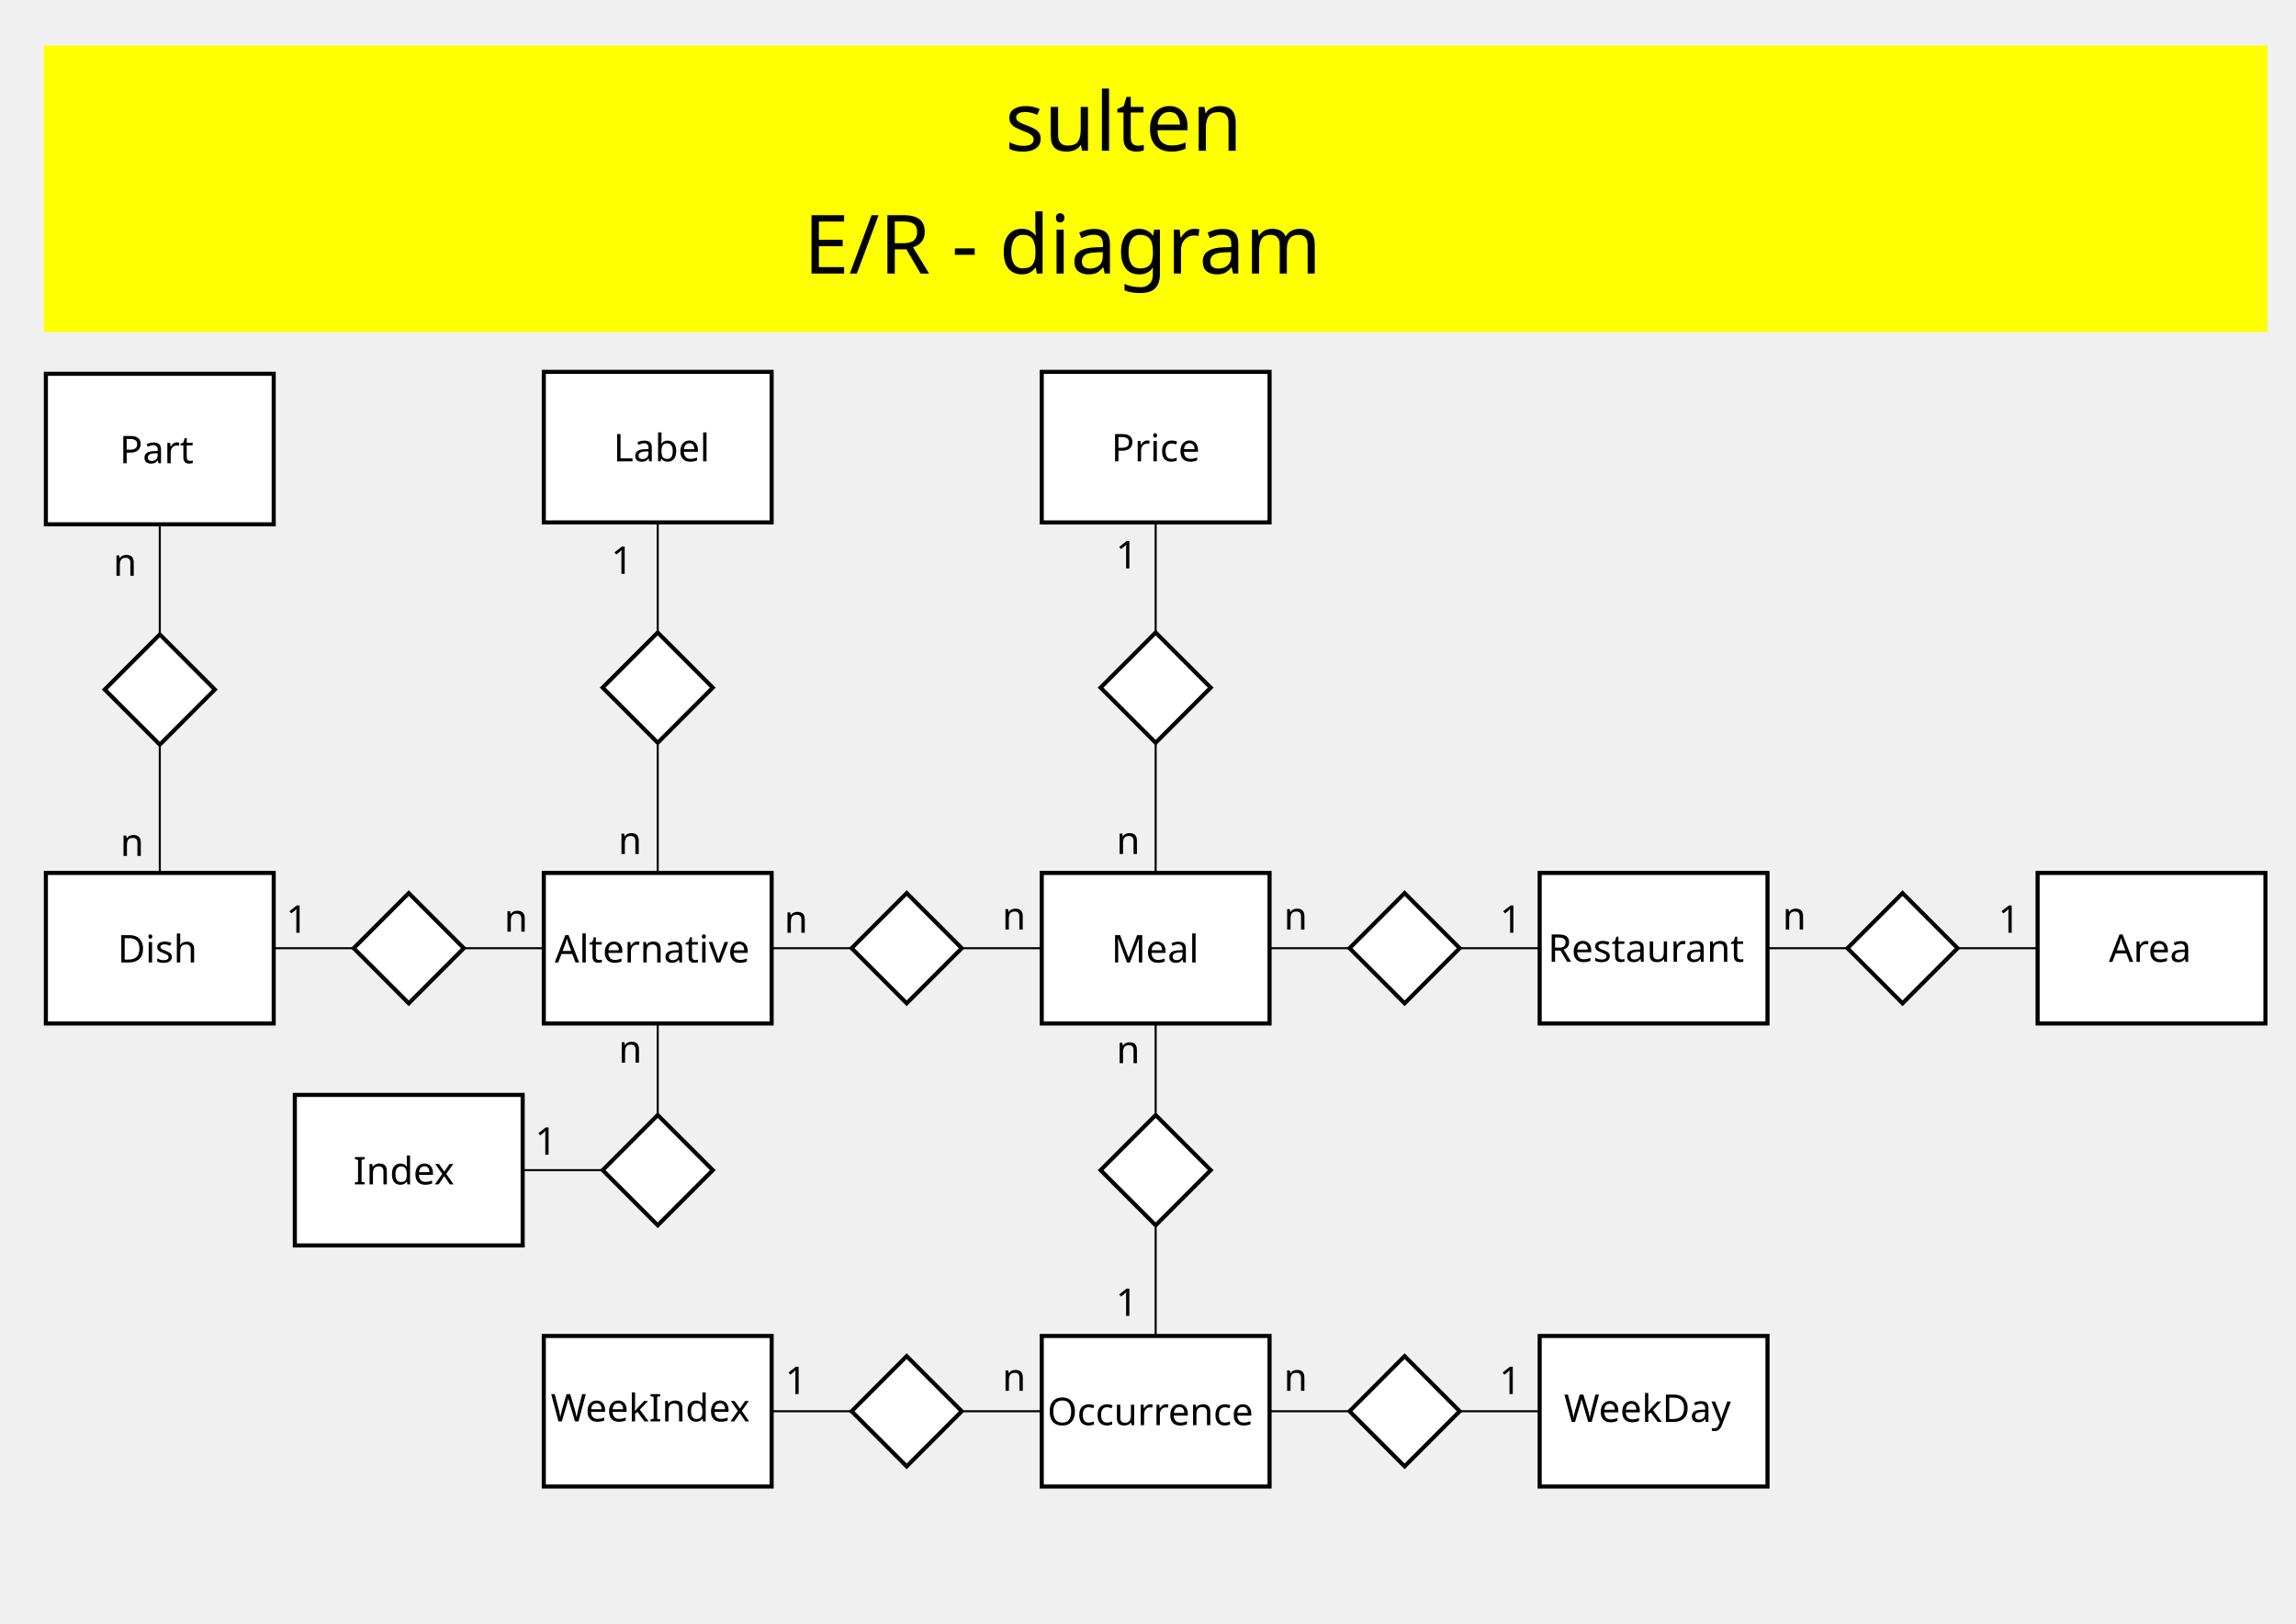
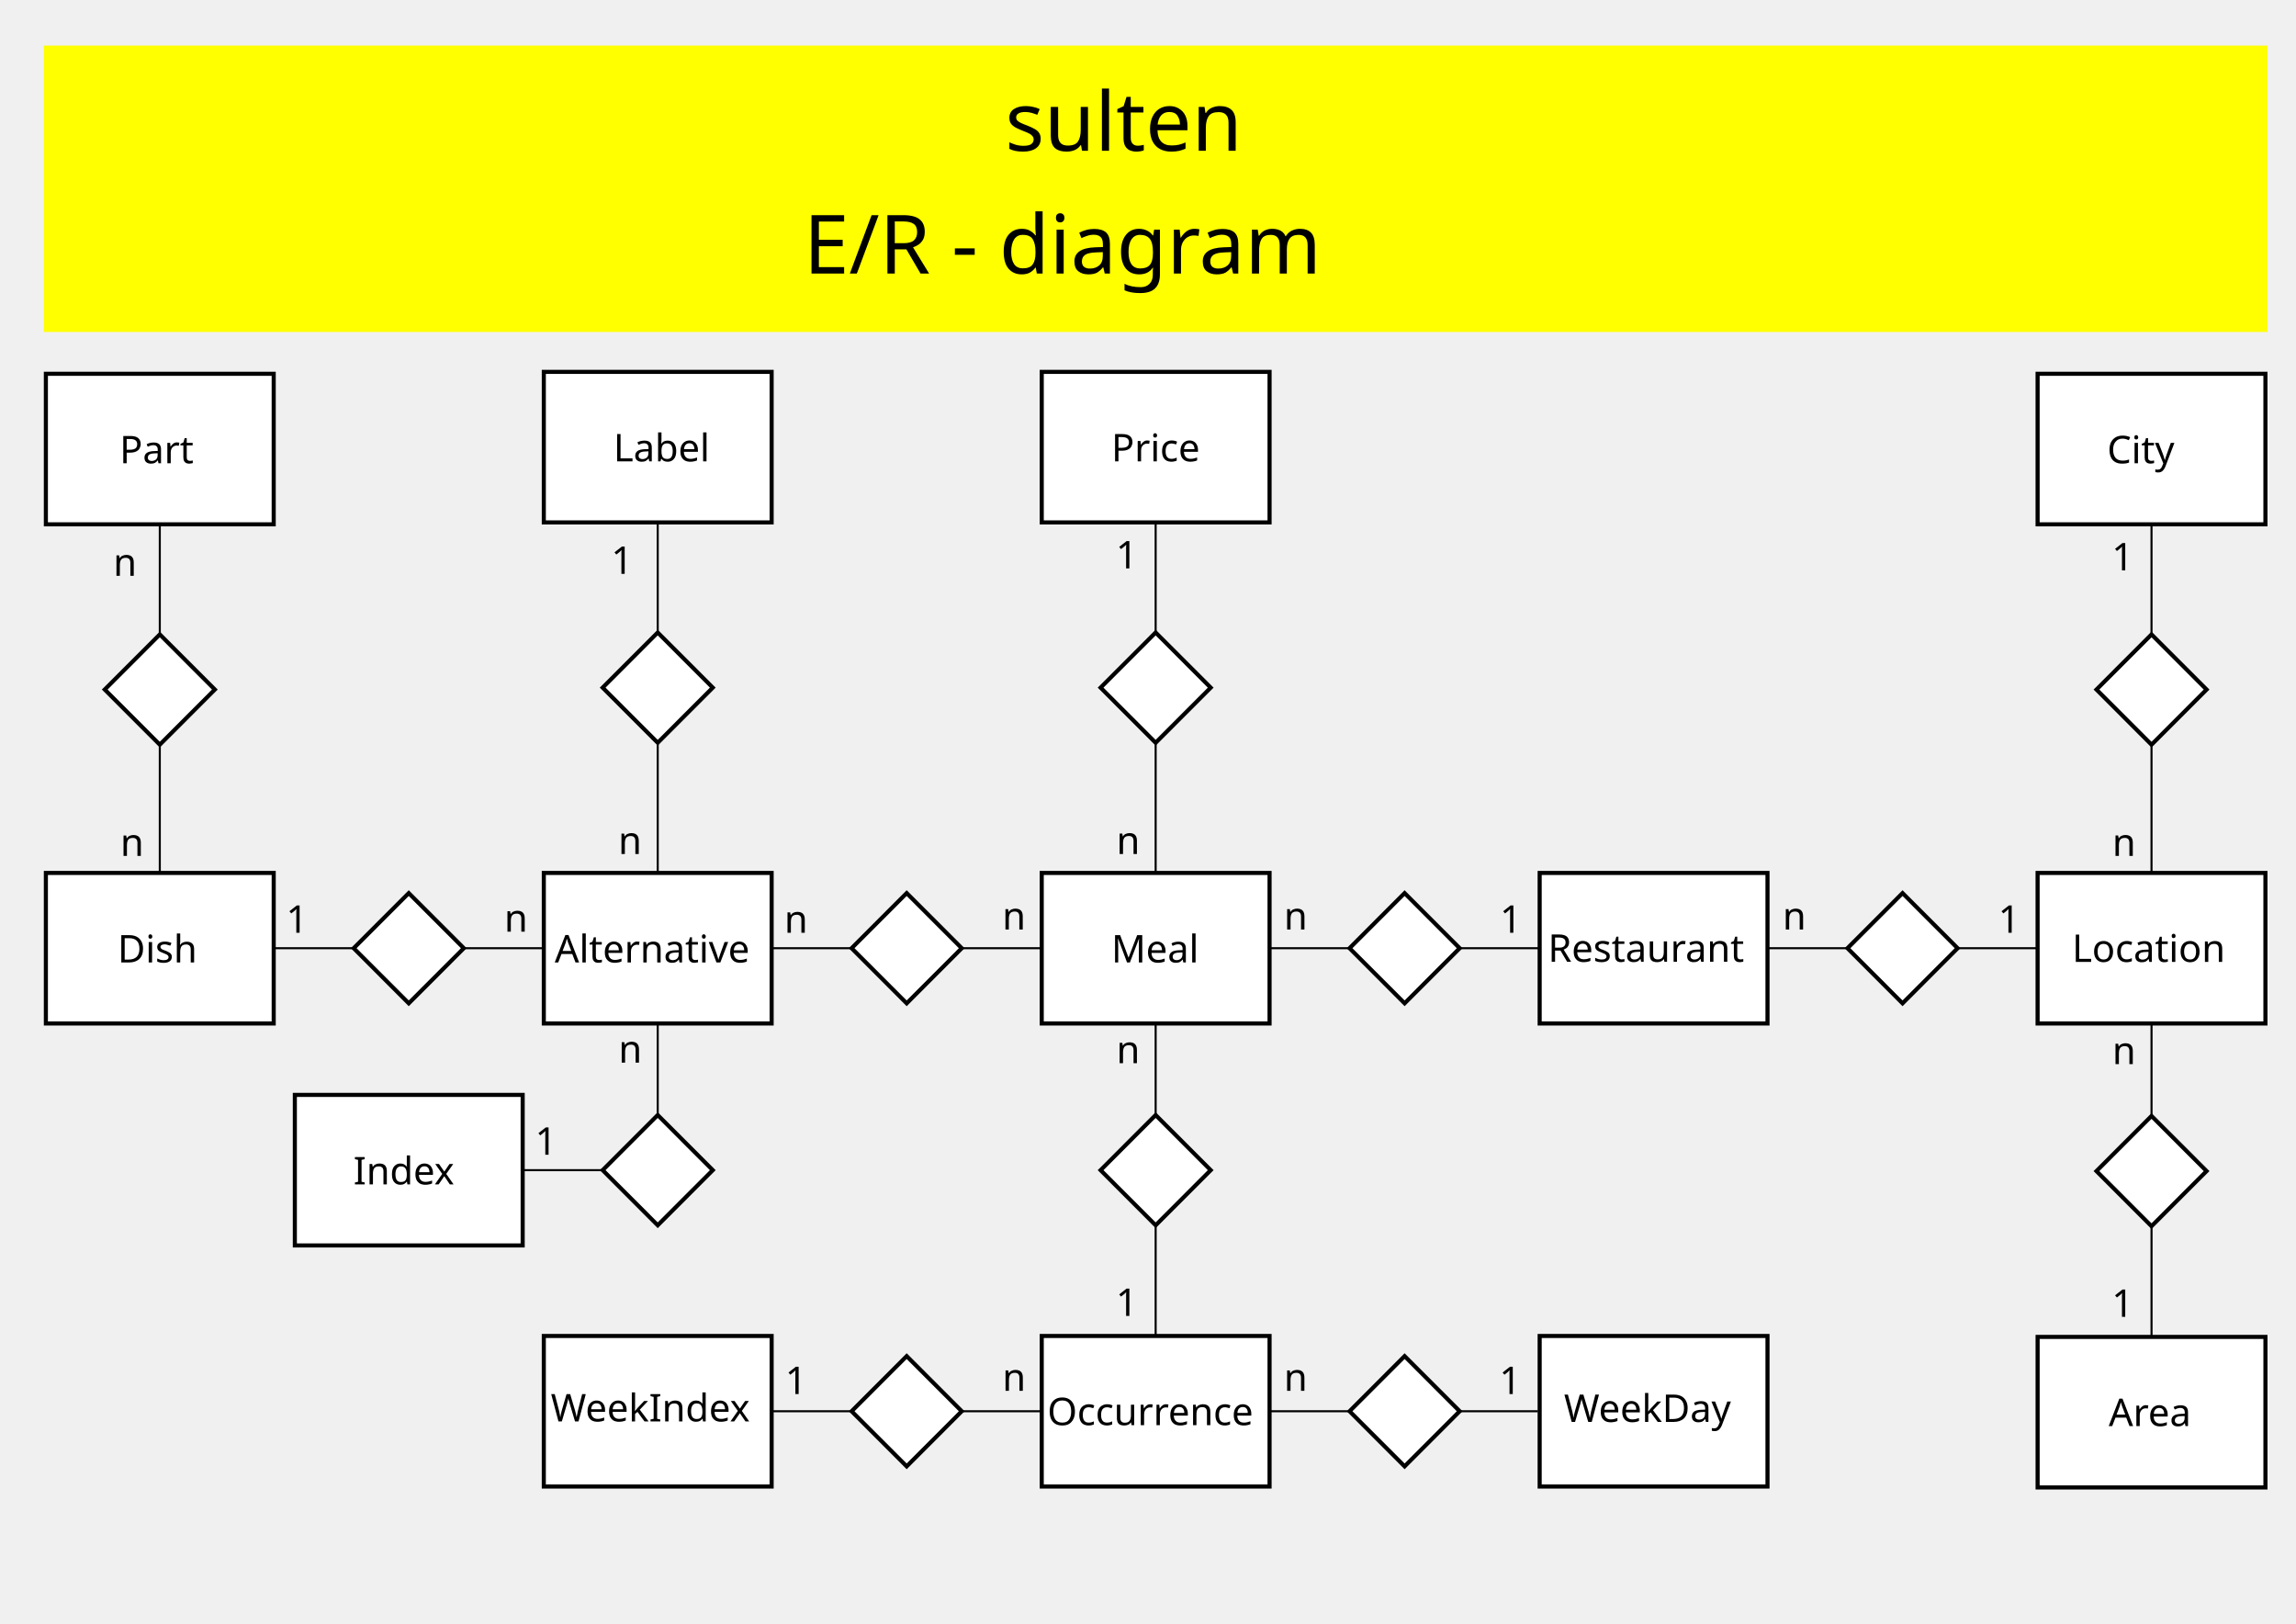
<svg xmlns="http://www.w3.org/2000/svg" xmlns:ns1="http://www.openswatchbook.org/uri/2009/osb" width="297mm" height="210mm" viewBox="0 0 297 210" version="1.1" id="svg8">
  <defs id="defs2">
    <linearGradient id="linearGradient829" ns1:paint="solid">
      <stop style="stop-color:#000000;stop-opacity:1;" offset="0" id="stop827" />
    </linearGradient>
  </defs>
  <g id="layer1" transform="translate(0,-87)">
    <rect style="fill:#ffff00;fill-rule:evenodd;stroke-width:0.265" id="rect815" width="287.64" height="37.042" x="5.67" y="92.893" />
    <text xml:space="preserve" style="font-style:normal;font-weight:normal;font-size:10.583px;line-height:1.25;font-family:sans-serif;letter-spacing:0px;word-spacing:0px;fill:#000000;fill-opacity:1;stroke:none;stroke-width:0.265" x="130.024" y="106.5" id="text819">
      <tspan id="tspan817" x="130.024" y="106.5" style="stroke-width:0.265">sulten</tspan>
    </text>
    <text xml:space="preserve" style="font-style:normal;font-weight:normal;font-size:10.583px;line-height:1.25;font-family:sans-serif;letter-spacing:0px;word-spacing:0px;fill:#000000;fill-opacity:1;stroke:none;stroke-width:0.265" x="103.943" y="122.375" id="text823">
      <tspan id="tspan821" x="103.943" y="122.375" style="stroke-width:0.265">E/R - diagram</tspan>
    </text>
    <rect style="fill:#ffffff;fill-rule:evenodd;stroke:#000000;stroke-width:0.529;stroke-miterlimit:4;stroke-dasharray:none;stroke-opacity:1" id="rect825-9" width="10.076" height="10.076" x="-70.254" y="226.105" transform="matrix(0.7068411,-0.7073723,0.7068411,0.7073723,0,0)" />
    <rect style="fill:#ffffff;fill-rule:evenodd;stroke:#000000;stroke-width:0.529;stroke-miterlimit:4;stroke-dasharray:none;stroke-opacity:1" id="rect825-9-4" width="10.076" height="10.076" x="-24.692" y="271.667" transform="matrix(0.7068411,-0.7073723,0.7068411,0.7073723,0,0)" />
    <rect style="fill:#ffffff;fill-rule:evenodd;stroke:#000000;stroke-width:0.529;stroke-miterlimit:4;stroke-dasharray:none;stroke-opacity:1" id="rect825-9-4-7" width="10.076" height="10.076" x="-67.763" y="269.177" transform="matrix(0.7068411,-0.7073723,0.7068411,0.7073723,0,0)" />
    <path style="fill:none;stroke:#000000;stroke-width:0.265px;stroke-linecap:butt;stroke-linejoin:miter;stroke-opacity:1" d="M 110.162,209.636 H 99.967" id="path947" />
    <path style="fill:none;stroke:#000000;stroke-width:0.265px;stroke-linecap:butt;stroke-linejoin:miter;stroke-opacity:1" d="M 124.407,209.636 H 134.629" id="path949" />
    <path style="fill:none;stroke:#000000;stroke-width:0.265px;stroke-linecap:butt;stroke-linejoin:miter;stroke-opacity:1" d="M 149.49,231.214 V 219.351" id="path953" />
    <path style="fill:none;stroke:#000000;stroke-width:0.265px;stroke-linecap:butt;stroke-linejoin:miter;stroke-opacity:1" d="m 149.49,245.47 v 14.221" id="path955" />
    <path style="fill:none;stroke:#000000;stroke-width:0.265px;stroke-linecap:butt;stroke-linejoin:miter;stroke-opacity:1" d="M 174.572,209.636 H 161.442" id="path959" />
    <path style="fill:none;stroke:#000000;stroke-width:0.265px;stroke-linecap:butt;stroke-linejoin:miter;stroke-opacity:1" d="m 188.817,209.636 h 10.337" id="path963" />
    <rect style="fill:#ffffff;fill-rule:evenodd;stroke:#000000;stroke-width:0.529;stroke-miterlimit:4;stroke-dasharray:none;stroke-opacity:1" id="rect825" width="29.471" height="19.471" x="70.344" y="199.9" />
    <text xml:space="preserve" style="font-style:normal;font-variant:normal;font-weight:normal;font-stretch:normal;font-size:4.939px;line-height:1.25;font-family:sans-serif;-inkscape-font-specification:'sans-serif, Normal';font-variant-ligatures:normal;font-variant-caps:normal;font-variant-numeric:normal;font-feature-settings:normal;text-align:start;letter-spacing:0px;word-spacing:0px;writing-mode:lr-tb;text-anchor:start;fill:#000000;fill-opacity:1;stroke:none;stroke-width:0.265" x="71.758" y="211.475" id="text975">
      <tspan id="tspan973" x="71.758" y="211.475" style="stroke-width:0.265">Alternative</tspan>
    </text>
    <g id="g923" transform="translate(14.69687,1.651562)">
      <rect y="198.249" x="120.057" height="19.471" width="29.471" id="rect825-8" style="fill:#ffffff;fill-rule:evenodd;stroke:#000000;stroke-width:0.529;stroke-miterlimit:4;stroke-dasharray:none;stroke-opacity:1" />
      <text id="text975-2" y="209.823" x="129.059" style="font-style:normal;font-variant:normal;font-weight:normal;font-stretch:normal;font-size:4.939px;line-height:1.25;font-family:sans-serif;-inkscape-font-specification:'sans-serif, Normal';font-variant-ligatures:normal;font-variant-caps:normal;font-variant-numeric:normal;font-feature-settings:normal;text-align:start;letter-spacing:0px;word-spacing:0px;writing-mode:lr-tb;text-anchor:start;fill:#000000;fill-opacity:1;stroke:none;stroke-width:0.265" xml:space="preserve">
        <tspan style="stroke-width:0.265" y="209.823" x="129.059" id="tspan973-3">Meal</tspan>
      </text>
    </g>
    <g id="g949" transform="translate(14.69687,-0.7483547)">
      <g id="g918">
        <rect style="fill:#ffffff;fill-rule:evenodd;stroke:#000000;stroke-width:0.529;stroke-miterlimit:4;stroke-dasharray:none;stroke-opacity:1" id="rect825-96" width="29.471" height="19.471" x="120.057" y="260.535" />
      </g>
      <text id="text975-1" y="272.065" x="120.788" style="font-style:normal;font-variant:normal;font-weight:normal;font-stretch:normal;font-size:4.939px;line-height:1.25;font-family:sans-serif;-inkscape-font-specification:'sans-serif, Normal';font-variant-ligatures:normal;font-variant-caps:normal;font-variant-numeric:normal;font-feature-settings:normal;text-align:start;letter-spacing:0px;word-spacing:0px;writing-mode:lr-tb;text-anchor:start;fill:#000000;fill-opacity:1;stroke:none;stroke-width:0.265" xml:space="preserve">
        <tspan style="stroke-width:0.265" y="272.065" x="120.788" id="tspan973-1">Occurrence</tspan>
      </text>
    </g>
    <g id="g933" transform="translate(8.993039,1.651562)">
      <rect y="198.249" x="190.171" height="19.471" width="29.471" id="rect825-0" style="fill:#ffffff;fill-rule:evenodd;stroke:#000000;stroke-width:0.529;stroke-miterlimit:4;stroke-dasharray:none;stroke-opacity:1" />
      <text id="text975-7" y="209.742" x="191.241" style="font-style:normal;font-variant:normal;font-weight:normal;font-stretch:normal;font-size:4.939px;line-height:1.25;font-family:sans-serif;-inkscape-font-specification:'sans-serif, Normal';font-variant-ligatures:normal;font-variant-caps:normal;font-variant-numeric:normal;font-feature-settings:normal;text-align:start;letter-spacing:0px;word-spacing:0px;writing-mode:lr-tb;text-anchor:start;fill:#000000;fill-opacity:1;stroke:none;stroke-width:0.265" xml:space="preserve">
        <tspan style="stroke-width:0.265" y="209.742" x="191.241" id="tspan973-0">Restaurant</tspan>
      </text>
    </g>
    <text xml:space="preserve" style="font-style:normal;font-variant:normal;font-weight:normal;font-stretch:normal;font-size:4.939px;line-height:1.25;font-family:sans-serif;-inkscape-font-specification:'sans-serif, Normal';font-variant-ligatures:normal;font-variant-caps:normal;font-variant-numeric:normal;font-feature-settings:normal;text-align:start;letter-spacing:0px;word-spacing:0px;writing-mode:lr-tb;text-anchor:start;fill:#000000;fill-opacity:1;stroke:none;stroke-width:0.265" x="144.34" y="257.19" id="text1013">
      <tspan id="tspan1011" x="144.34" y="257.19" style="stroke-width:0.265">1</tspan>
    </text>
    <text xml:space="preserve" style="font-style:normal;font-variant:normal;font-weight:normal;font-stretch:normal;font-size:4.939px;line-height:1.25;font-family:sans-serif;-inkscape-font-specification:'sans-serif, Normal';font-variant-ligatures:normal;font-variant-caps:normal;font-variant-numeric:normal;font-feature-settings:normal;text-align:start;letter-spacing:0px;word-spacing:0px;writing-mode:lr-tb;text-anchor:start;fill:#000000;fill-opacity:1;stroke:none;stroke-width:0.265" x="194.011" y="207.636" id="text1013-7">
      <tspan id="tspan1011-9" x="194.011" y="207.636" style="stroke-width:0.265">1</tspan>
    </text>
    <text xml:space="preserve" style="font-style:normal;font-variant:normal;font-weight:normal;font-stretch:normal;font-size:4.939px;line-height:1.25;font-family:sans-serif;-inkscape-font-specification:'sans-serif, Normal';font-variant-ligatures:normal;font-variant-caps:normal;font-variant-numeric:normal;font-feature-settings:normal;text-align:start;letter-spacing:0px;word-spacing:0px;writing-mode:lr-tb;text-anchor:start;fill:#000000;fill-opacity:1;stroke:none;stroke-width:0.265" x="37.005" y="207.636" id="text1013-6">
      <tspan id="tspan1011-3" x="37.005" y="207.636" style="stroke-width:0.265">1</tspan>
    </text>
    <text xml:space="preserve" style="font-style:normal;font-variant:normal;font-weight:normal;font-stretch:normal;font-size:4.939px;line-height:1.25;font-family:sans-serif;-inkscape-font-specification:'sans-serif, Normal';font-variant-ligatures:normal;font-variant-caps:normal;font-variant-numeric:normal;font-feature-settings:normal;text-align:start;letter-spacing:0px;word-spacing:0px;writing-mode:lr-tb;text-anchor:start;fill:#000000;fill-opacity:1;stroke:none;stroke-width:0.265" x="129.639" y="207.219" id="text1013-61">
      <tspan id="tspan1011-2" x="129.639" y="207.219" style="stroke-width:0.265">n</tspan>
    </text>
    <text xml:space="preserve" style="font-style:normal;font-variant:normal;font-weight:normal;font-stretch:normal;font-size:4.939px;line-height:1.25;font-family:sans-serif;-inkscape-font-specification:'sans-serif, Normal';font-variant-ligatures:normal;font-variant-caps:normal;font-variant-numeric:normal;font-feature-settings:normal;text-align:start;letter-spacing:0px;word-spacing:0px;writing-mode:lr-tb;text-anchor:start;fill:#000000;fill-opacity:1;stroke:none;stroke-width:0.265" x="144.41" y="224.508" id="text1013-61-0">
      <tspan id="tspan1011-2-9" x="144.41" y="224.508" style="stroke-width:0.265">n</tspan>
    </text>
    <text xml:space="preserve" style="font-style:normal;font-variant:normal;font-weight:normal;font-stretch:normal;font-size:4.939px;line-height:1.25;font-family:sans-serif;-inkscape-font-specification:'sans-serif, Normal';font-variant-ligatures:normal;font-variant-caps:normal;font-variant-numeric:normal;font-feature-settings:normal;text-align:start;letter-spacing:0px;word-spacing:0px;writing-mode:lr-tb;text-anchor:start;fill:#000000;fill-opacity:1;stroke:none;stroke-width:0.265" x="166.077" y="207.219" id="text1013-61-2">
      <tspan id="tspan1011-2-6" x="166.077" y="207.219" style="stroke-width:0.265">n</tspan>
    </text>
    <rect style="fill:#ffffff;fill-rule:evenodd;stroke:#000000;stroke-width:0.529;stroke-miterlimit:4;stroke-dasharray:none;stroke-opacity:1" id="rect825-9-44" width="10.076" height="10.076" x="-112.583" y="268.435" transform="matrix(0.7068411,-0.7073723,0.7068411,0.7073723,0,0)" />
    <path style="fill:none;stroke:#000000;stroke-width:0.265px;stroke-linecap:butt;stroke-linejoin:miter;stroke-opacity:1" d="M 110.162,269.522 H 99.869" id="path947-3" />
    <path style="fill:none;stroke:#000000;stroke-width:0.265px;stroke-linecap:butt;stroke-linejoin:miter;stroke-opacity:1" d="m 124.407,269.522 h 10.387" id="path949-7" />
    <g id="g915" transform="translate(35.31875,-0.7483547)">
      <rect y="260.535" x="35.025" height="19.471" width="29.471" id="rect825-4" style="fill:#ffffff;fill-rule:evenodd;stroke:#000000;stroke-width:0.529;stroke-miterlimit:4;stroke-dasharray:none;stroke-opacity:1" />
      <text id="text975-4" y="271.586" x="35.923" style="font-style:normal;font-variant:normal;font-weight:normal;font-stretch:normal;font-size:4.939px;line-height:1.25;font-family:sans-serif;-inkscape-font-specification:'sans-serif, Normal';font-variant-ligatures:normal;font-variant-caps:normal;font-variant-numeric:normal;font-feature-settings:normal;text-align:start;letter-spacing:0px;word-spacing:0px;writing-mode:lr-tb;text-anchor:start;fill:#000000;fill-opacity:1;stroke:none;stroke-width:0.265" xml:space="preserve">
        <tspan style="stroke-width:0.265" y="271.586" x="35.923" id="tspan973-19">WeekIndex</tspan>
      </text>
    </g>
    <text xml:space="preserve" style="font-style:normal;font-variant:normal;font-weight:normal;font-stretch:normal;font-size:4.939px;line-height:1.25;font-family:sans-serif;-inkscape-font-specification:'sans-serif, Normal';font-variant-ligatures:normal;font-variant-caps:normal;font-variant-numeric:normal;font-feature-settings:normal;text-align:start;letter-spacing:0px;word-spacing:0px;writing-mode:lr-tb;text-anchor:start;fill:#000000;fill-opacity:1;stroke:none;stroke-width:0.265" x="101.557" y="267.296" id="text1013-6-0">
      <tspan id="tspan1011-3-4" x="101.557" y="267.296" style="stroke-width:0.265">1</tspan>
    </text>
    <text xml:space="preserve" style="font-style:normal;font-variant:normal;font-weight:normal;font-stretch:normal;font-size:4.939px;line-height:1.25;font-family:sans-serif;-inkscape-font-specification:'sans-serif, Normal';font-variant-ligatures:normal;font-variant-caps:normal;font-variant-numeric:normal;font-feature-settings:normal;text-align:start;letter-spacing:0px;word-spacing:0px;writing-mode:lr-tb;text-anchor:start;fill:#000000;fill-opacity:1;stroke:none;stroke-width:0.265" x="129.653" y="266.879" id="text1013-61-00">
      <tspan id="tspan1011-2-5" x="129.653" y="266.879" style="stroke-width:0.265">n</tspan>
    </text>
    <rect style="fill:#ffffff;fill-rule:evenodd;stroke:#000000;stroke-width:0.529;stroke-miterlimit:4;stroke-dasharray:none;stroke-opacity:1" id="rect825-9-4-1" width="10.076" height="10.076" x="-67.021" y="313.997" transform="matrix(0.7068411,-0.7073723,0.7068411,0.7073723,0,0)" />
    <path style="fill:none;stroke:#000000;stroke-width:0.265px;stroke-linecap:butt;stroke-linejoin:miter;stroke-opacity:1" d="M 174.572,269.522 H 164.243" id="path959-9" />
    <path style="fill:none;stroke:#000000;stroke-width:0.265px;stroke-linecap:butt;stroke-linejoin:miter;stroke-opacity:1" d="m 188.817,269.522 h 10.125" id="path963-0" />
    <g id="g938" transform="translate(-5.264942,-0.7483547)">
      <rect y="260.535" x="204.429" height="19.471" width="29.471" id="rect825-0-6" style="fill:#ffffff;fill-rule:evenodd;stroke:#000000;stroke-width:0.529;stroke-miterlimit:4;stroke-dasharray:none;stroke-opacity:1" />
      <text id="text975-7-8" y="271.65" x="207.571" style="font-style:normal;font-variant:normal;font-weight:normal;font-stretch:normal;font-size:4.939px;line-height:1.25;font-family:sans-serif;-inkscape-font-specification:'sans-serif, Normal';font-variant-ligatures:normal;font-variant-caps:normal;font-variant-numeric:normal;font-feature-settings:normal;text-align:start;letter-spacing:0px;word-spacing:0px;writing-mode:lr-tb;text-anchor:start;fill:#000000;fill-opacity:1;stroke:none;stroke-width:0.265" xml:space="preserve">
        <tspan style="stroke-width:0.265" y="271.65" x="207.571" id="tspan973-0-0">WeekDay</tspan>
      </text>
    </g>
    <text xml:space="preserve" style="font-style:normal;font-variant:normal;font-weight:normal;font-stretch:normal;font-size:4.939px;line-height:1.25;font-family:sans-serif;-inkscape-font-specification:'sans-serif, Normal';font-variant-ligatures:normal;font-variant-caps:normal;font-variant-numeric:normal;font-feature-settings:normal;text-align:start;letter-spacing:0px;word-spacing:0px;writing-mode:lr-tb;text-anchor:start;fill:#000000;fill-opacity:1;stroke:none;stroke-width:0.265" x="193.935" y="267.296" id="text1013-7-1">
      <tspan id="tspan1011-9-2" x="193.935" y="267.296" style="stroke-width:0.265">1</tspan>
    </text>
    <text xml:space="preserve" style="font-style:normal;font-variant:normal;font-weight:normal;font-stretch:normal;font-size:4.939px;line-height:1.25;font-family:sans-serif;-inkscape-font-specification:'sans-serif, Normal';font-variant-ligatures:normal;font-variant-caps:normal;font-variant-numeric:normal;font-feature-settings:normal;text-align:start;letter-spacing:0px;word-spacing:0px;writing-mode:lr-tb;text-anchor:start;fill:#000000;fill-opacity:1;stroke:none;stroke-width:0.265" x="166.073" y="266.879" id="text1013-61-2-9">
      <tspan id="tspan1011-2-6-4" x="166.073" y="266.879" style="stroke-width:0.265">n</tspan>
    </text>
    <rect style="fill:#ffffff;fill-rule:evenodd;stroke:#000000;stroke-width:0.529;stroke-miterlimit:4;stroke-dasharray:none;stroke-opacity:1" id="rect825-9-4-5" width="10.076" height="10.076" x="20.87" y="317.229" transform="matrix(0.7068411,-0.7073723,0.7068411,0.7073723,0,0)" />
    <path style="fill:none;stroke:#000000;stroke-width:0.265px;stroke-linecap:butt;stroke-linejoin:miter;stroke-opacity:1" d="m 253.227,209.636 h 10.35" id="path963-9" />
    <text xml:space="preserve" style="font-style:normal;font-variant:normal;font-weight:normal;font-stretch:normal;font-size:4.939px;line-height:1.25;font-family:sans-serif;-inkscape-font-specification:'sans-serif, Normal';font-variant-ligatures:normal;font-variant-caps:normal;font-variant-numeric:normal;font-feature-settings:normal;text-align:start;letter-spacing:0px;word-spacing:0px;writing-mode:lr-tb;text-anchor:start;fill:#000000;fill-opacity:1;stroke:none;stroke-width:0.265" x="258.473" y="207.636" id="text1013-7-9">
      <tspan id="tspan1011-9-0" x="258.473" y="207.636" style="stroke-width:0.265">1</tspan>
    </text>
    <path style="fill:none;stroke:#000000;stroke-width:0.265px;stroke-linecap:butt;stroke-linejoin:miter;stroke-opacity:1" d="m 228.675,209.636 h 10.307" id="path963-9-5" />
    <text xml:space="preserve" style="font-style:normal;font-variant:normal;font-weight:normal;font-stretch:normal;font-size:4.939px;line-height:1.25;font-family:sans-serif;-inkscape-font-specification:'sans-serif, Normal';font-variant-ligatures:normal;font-variant-caps:normal;font-variant-numeric:normal;font-feature-settings:normal;text-align:start;letter-spacing:0px;word-spacing:0px;writing-mode:lr-tb;text-anchor:start;fill:#000000;fill-opacity:1;stroke:none;stroke-width:0.265" x="230.583" y="207.219" id="text1013-61-2-9-1">
      <tspan id="tspan1011-2-6-4-7" x="230.583" y="207.219" style="stroke-width:0.265">n</tspan>
    </text>
    <g id="g943" transform="translate(3.289211,1.651561)">
      <rect y="198.249" x="260.285" height="19.471" width="29.471" id="rect825-0-1" style="fill:#ffffff;fill-rule:evenodd;stroke:#000000;stroke-width:0.529;stroke-miterlimit:4;stroke-dasharray:none;stroke-opacity:1" />
-       <text id="text975-7-9" y="209.754" x="269.504" style="font-style:normal;font-variant:normal;font-weight:normal;font-stretch:normal;font-size:4.939px;line-height:1.25;font-family:sans-serif;-inkscape-font-specification:'sans-serif, Normal';font-variant-ligatures:normal;font-variant-caps:normal;font-variant-numeric:normal;font-feature-settings:normal;text-align:start;letter-spacing:0px;word-spacing:0px;writing-mode:lr-tb;text-anchor:start;fill:#000000;fill-opacity:1;stroke:none;stroke-width:0.265" xml:space="preserve">
-         <tspan style="stroke-width:0.265" y="209.754" x="269.504" id="tspan973-0-6">Area</tspan>
+       <text id="text975-7-9" y="209.754" x="264.741" style="font-style:normal;font-variant:normal;font-weight:normal;font-stretch:normal;font-size:4.939px;line-height:1.25;font-family:sans-serif;-inkscape-font-specification:'sans-serif, Normal';font-variant-ligatures:normal;font-variant-caps:normal;font-variant-numeric:normal;font-feature-settings:normal;text-align:start;letter-spacing:0px;word-spacing:0px;writing-mode:lr-tb;text-anchor:start;fill:#000000;fill-opacity:1;stroke:none;stroke-width:0.265" xml:space="preserve">
+         <tspan style="stroke-width:0.265" y="209.754" x="264.741" id="tspan973-0-6">Location</tspan>
      </text>
    </g>
    <rect style="fill:#ffffff;fill-rule:evenodd;stroke:#000000;stroke-width:0.529;stroke-miterlimit:4;stroke-dasharray:none;stroke-opacity:1" id="rect825-9-4-7-4" width="10.076" height="10.076" x="-115.815" y="180.543" transform="matrix(0.7068411,-0.7073723,0.7068411,0.7073723,0,0)" />
    <rect style="fill:#ffffff;fill-rule:evenodd;stroke:#000000;stroke-width:0.529;stroke-miterlimit:4;stroke-dasharray:none;stroke-opacity:1" id="rect825-8-9" width="29.471" height="19.471" x="5.934" y="199.9" />
    <text xml:space="preserve" style="font-style:normal;font-variant:normal;font-weight:normal;font-stretch:normal;font-size:4.939px;line-height:1.25;font-family:sans-serif;-inkscape-font-specification:'sans-serif, Normal';font-variant-ligatures:normal;font-variant-caps:normal;font-variant-numeric:normal;font-feature-settings:normal;text-align:start;letter-spacing:0px;word-spacing:0px;writing-mode:lr-tb;text-anchor:start;fill:#000000;fill-opacity:1;stroke:none;stroke-width:0.265" x="15.206" y="211.48" id="text975-2-5">
      <tspan id="tspan973-3-6" x="15.206" y="211.48" style="stroke-width:0.265">Dish</tspan>
    </text>
    <rect style="fill:#ffffff;fill-rule:evenodd;stroke:#000000;stroke-width:0.529;stroke-miterlimit:4;stroke-dasharray:none;stroke-opacity:1" id="rect825-9-4-7-4-0" width="10.076" height="10.076" x="-23.652" y="225.065" transform="matrix(0.7068411,-0.7073723,0.7068411,0.7073723,0,0)" />
    <path style="fill:none;stroke:#000000;stroke-width:0.265px;stroke-linecap:butt;stroke-linejoin:miter;stroke-opacity:1" d="m 149.49,168.808 v -14.046" id="path953-9-3" />
    <path style="fill:none;stroke:#000000;stroke-width:0.265px;stroke-linecap:butt;stroke-linejoin:miter;stroke-opacity:1" d="m 149.49,183.063 v 16.668" id="path955-1-1" />
    <g id="g928" transform="translate(14.77642,-0.7483547)">
      <rect y="135.844" x="119.978" height="19.471" width="29.471" id="rect825-8-9-8" style="fill:#ffffff;fill-rule:evenodd;stroke:#000000;stroke-width:0.529;stroke-miterlimit:4;stroke-dasharray:none;stroke-opacity:1" />
      <text id="text975-2-5-6" y="147.418" x="128.98" style="font-style:normal;font-variant:normal;font-weight:normal;font-stretch:normal;font-size:4.939px;line-height:1.25;font-family:sans-serif;-inkscape-font-specification:'sans-serif, Normal';font-variant-ligatures:normal;font-variant-caps:normal;font-variant-numeric:normal;font-feature-settings:normal;text-align:start;letter-spacing:0px;word-spacing:0px;writing-mode:lr-tb;text-anchor:start;fill:#000000;fill-opacity:1;stroke:none;stroke-width:0.265" xml:space="preserve">
        <tspan style="stroke-width:0.265" y="147.418" x="128.98" id="tspan973-3-6-6">Price</tspan>
      </text>
    </g>
    <text xml:space="preserve" style="font-style:normal;font-variant:normal;font-weight:normal;font-stretch:normal;font-size:4.939px;line-height:1.25;font-family:sans-serif;-inkscape-font-specification:'sans-serif, Normal';font-variant-ligatures:normal;font-variant-caps:normal;font-variant-numeric:normal;font-feature-settings:normal;text-align:start;letter-spacing:0px;word-spacing:0px;writing-mode:lr-tb;text-anchor:start;fill:#000000;fill-opacity:1;stroke:none;stroke-width:0.265" x="144.41" y="197.448" id="text1013-63-6">
      <tspan id="tspan1011-0-5" x="144.41" y="197.448" style="stroke-width:0.265">n</tspan>
    </text>
    <text xml:space="preserve" style="font-style:normal;font-variant:normal;font-weight:normal;font-stretch:normal;font-size:4.939px;line-height:1.25;font-family:sans-serif;-inkscape-font-specification:'sans-serif, Normal';font-variant-ligatures:normal;font-variant-caps:normal;font-variant-numeric:normal;font-feature-settings:normal;text-align:start;letter-spacing:0px;word-spacing:0px;writing-mode:lr-tb;text-anchor:start;fill:#000000;fill-opacity:1;stroke:none;stroke-width:0.265" x="144.34" y="160.516" id="text1013-61-0-9-6">
      <tspan id="tspan1011-2-9-8-5" x="144.34" y="160.516" style="stroke-width:0.265">1</tspan>
    </text>
    <path style="fill:none;stroke:#000000;stroke-width:0.265px;stroke-linecap:butt;stroke-linejoin:miter;stroke-opacity:1" d="M 45.752,209.636 H 35.459" id="path947-8" />
    <text xml:space="preserve" style="font-style:normal;font-variant:normal;font-weight:normal;font-stretch:normal;font-size:4.939px;line-height:1.25;font-family:sans-serif;-inkscape-font-specification:'sans-serif, Normal';font-variant-ligatures:normal;font-variant-caps:normal;font-variant-numeric:normal;font-feature-settings:normal;text-align:start;letter-spacing:0px;word-spacing:0px;writing-mode:lr-tb;text-anchor:start;fill:#000000;fill-opacity:1;stroke:none;stroke-width:0.265" x="101.444" y="207.636" id="text1013-7-4">
      <tspan id="tspan1011-9-9" x="101.444" y="207.636" style="stroke-width:0.265">n</tspan>
    </text>
    <rect style="fill:#ffffff;fill-rule:evenodd;stroke:#000000;stroke-width:0.529;stroke-miterlimit:4;stroke-dasharray:none;stroke-opacity:1" id="rect825-9-4-7-4-1" width="10.076" height="10.076" x="-69.213" y="179.503" transform="matrix(0.7068411,-0.7073723,0.7068411,0.7073723,0,0)" />
    <rect style="fill:#ffffff;fill-rule:evenodd;stroke:#000000;stroke-width:0.529;stroke-miterlimit:4;stroke-dasharray:none;stroke-opacity:1" id="rect825-8-9-43" width="29.471" height="19.471" x="70.344" y="135.095" />
    <text xml:space="preserve" style="font-style:normal;font-variant:normal;font-weight:normal;font-stretch:normal;font-size:4.939px;line-height:1.25;font-family:sans-serif;-inkscape-font-specification:'sans-serif, Normal';font-variant-ligatures:normal;font-variant-caps:normal;font-variant-numeric:normal;font-feature-settings:normal;text-align:start;letter-spacing:0px;word-spacing:0px;writing-mode:lr-tb;text-anchor:start;fill:#000000;fill-opacity:1;stroke:none;stroke-width:0.265" x="79.346" y="146.67" id="text975-2-5-8">
      <tspan id="tspan973-3-6-8" x="79.346" y="146.67" style="stroke-width:0.265">Label</tspan>
    </text>
    <path style="fill:none;stroke:#000000;stroke-width:0.265px;stroke-linecap:butt;stroke-linejoin:miter;stroke-opacity:1" d="m 85.08,183.063 v 16.668" id="path955-1-1-9" />
    <path style="fill:none;stroke:#000000;stroke-width:0.265px;stroke-linecap:butt;stroke-linejoin:miter;stroke-opacity:1" d="m 85.08,154.587 v 14.221" id="path955-1-1-9-7" />
    <text xml:space="preserve" style="font-style:normal;font-variant:normal;font-weight:normal;font-stretch:normal;font-size:4.939px;line-height:1.25;font-family:sans-serif;-inkscape-font-specification:'sans-serif, Normal';font-variant-ligatures:normal;font-variant-caps:normal;font-variant-numeric:normal;font-feature-settings:normal;text-align:start;letter-spacing:0px;word-spacing:0px;writing-mode:lr-tb;text-anchor:start;fill:#000000;fill-opacity:1;stroke:none;stroke-width:0.265" x="79.969" y="197.453" id="text1013-6-5-4-5">
      <tspan id="tspan1011-3-5-5-1" x="79.969" y="197.453" style="stroke-width:0.265">n</tspan>
    </text>
    <path style="fill:none;stroke:#000000;stroke-width:0.265px;stroke-linecap:butt;stroke-linejoin:miter;stroke-opacity:1" d="m 59.997,209.636 h 10.222" id="path949-9" />
    <text xml:space="preserve" style="font-style:normal;font-variant:normal;font-weight:normal;font-stretch:normal;font-size:4.939px;line-height:1.25;font-family:sans-serif;-inkscape-font-specification:'sans-serif, Normal';font-variant-ligatures:normal;font-variant-caps:normal;font-variant-numeric:normal;font-feature-settings:normal;text-align:start;letter-spacing:0px;word-spacing:0px;writing-mode:lr-tb;text-anchor:start;fill:#000000;fill-opacity:1;stroke:none;stroke-width:0.265" x="65.218" y="207.491" id="text1013-6-5-4-5-2">
      <tspan id="tspan1011-3-5-5-1-5" x="65.218" y="207.491" style="stroke-width:0.265">n</tspan>
    </text>
    <text xml:space="preserve" style="font-style:normal;font-variant:normal;font-weight:normal;font-stretch:normal;font-size:4.939px;line-height:1.25;font-family:sans-serif;-inkscape-font-specification:'sans-serif, Normal';font-variant-ligatures:normal;font-variant-caps:normal;font-variant-numeric:normal;font-feature-settings:normal;text-align:start;letter-spacing:0px;word-spacing:0px;writing-mode:lr-tb;text-anchor:start;fill:#000000;fill-opacity:1;stroke:none;stroke-width:0.265" x="79.056" y="161.218" id="text1013-6-05">
      <tspan id="tspan1011-3-7" x="79.056" y="161.218" style="stroke-width:0.265">1</tspan>
    </text>
    <rect style="fill:#ffffff;fill-rule:evenodd;stroke:#000000;stroke-width:0.529;stroke-miterlimit:4;stroke-dasharray:none;stroke-opacity:1" id="rect825-9-4-7-1" width="10.076" height="10.076" x="-113.325" y="223.615" transform="matrix(0.7068411,-0.7073723,0.7068411,0.7073723,0,0)" />
    <path style="fill:none;stroke:#000000;stroke-width:0.265px;stroke-linecap:butt;stroke-linejoin:miter;stroke-opacity:1" d="M 85.08,231.138 V 219.275" id="path953-3" />
    <text xml:space="preserve" style="font-style:normal;font-variant:normal;font-weight:normal;font-stretch:normal;font-size:4.939px;line-height:1.25;font-family:sans-serif;-inkscape-font-specification:'sans-serif, Normal';font-variant-ligatures:normal;font-variant-caps:normal;font-variant-numeric:normal;font-feature-settings:normal;text-align:start;letter-spacing:0px;word-spacing:0px;writing-mode:lr-tb;text-anchor:start;fill:#000000;fill-opacity:1;stroke:none;stroke-width:0.265" x="80" y="224.432" id="text1013-61-0-8">
      <tspan id="tspan1011-2-9-2" x="80" y="224.432" style="stroke-width:0.265">n</tspan>
    </text>
    <text xml:space="preserve" style="font-style:normal;font-variant:normal;font-weight:normal;font-stretch:normal;font-size:4.939px;line-height:1.25;font-family:sans-serif;-inkscape-font-specification:'sans-serif, Normal';font-variant-ligatures:normal;font-variant-caps:normal;font-variant-numeric:normal;font-feature-settings:normal;text-align:start;letter-spacing:0px;word-spacing:0px;writing-mode:lr-tb;text-anchor:start;fill:#000000;fill-opacity:1;stroke:none;stroke-width:0.265" x="69.21" y="236.342" id="text1013-6-7">
      <tspan id="tspan1011-3-74" x="69.21" y="236.342" style="stroke-width:0.265">1</tspan>
    </text>
    <rect style="fill:#ffffff;fill-rule:evenodd;stroke:#000000;stroke-width:0.529;stroke-miterlimit:4;stroke-dasharray:none;stroke-opacity:1" id="rect825-8-9-5" width="29.471" height="19.471" x="38.139" y="228.607" />
    <text xml:space="preserve" style="font-style:normal;font-variant:normal;font-weight:normal;font-stretch:normal;font-size:4.939px;line-height:1.25;font-family:sans-serif;-inkscape-font-specification:'sans-serif, Normal';font-variant-ligatures:normal;font-variant-caps:normal;font-variant-numeric:normal;font-feature-settings:normal;text-align:start;letter-spacing:0px;word-spacing:0px;writing-mode:lr-tb;text-anchor:start;fill:#000000;fill-opacity:1;stroke:none;stroke-width:0.265" x="45.706" y="240.181" id="text975-2-5-68">
      <tspan id="tspan973-3-6-0" x="45.706" y="240.181" style="stroke-width:0.265">Index</tspan>
    </text>
    <path style="fill:none;stroke:#000000;stroke-width:0.265px;stroke-linecap:butt;stroke-linejoin:miter;stroke-opacity:1" d="M 77.957,238.342 H 67.664" id="path947-8-2" />
    <rect style="fill:#ffffff;fill-rule:evenodd;stroke:#000000;stroke-width:0.529;stroke-miterlimit:4;stroke-dasharray:none;stroke-opacity:1" id="rect825-9-4-7-4-1-1" width="10.076" height="10.076" x="-114.949" y="134.116" transform="matrix(0.7068411,-0.7073723,0.7068411,0.7073723,0,0)" />
    <rect style="fill:#ffffff;fill-rule:evenodd;stroke:#000000;stroke-width:0.529;stroke-miterlimit:4;stroke-dasharray:none;stroke-opacity:1" id="rect825-8-9-43-2" width="29.471" height="19.471" x="5.934" y="135.343" />
    <text xml:space="preserve" style="font-style:normal;font-variant:normal;font-weight:normal;font-stretch:normal;font-size:4.939px;line-height:1.25;font-family:sans-serif;-inkscape-font-specification:'sans-serif, Normal';font-variant-ligatures:normal;font-variant-caps:normal;font-variant-numeric:normal;font-feature-settings:normal;text-align:start;letter-spacing:0px;word-spacing:0px;writing-mode:lr-tb;text-anchor:start;fill:#000000;fill-opacity:1;stroke:none;stroke-width:0.265" x="15.465" y="146.917" id="text975-2-5-8-0">
      <tspan id="tspan973-3-6-8-6" x="15.465" y="146.917" style="stroke-width:0.265">Part</tspan>
    </text>
    <path style="fill:none;stroke:#000000;stroke-width:0.265px;stroke-linecap:butt;stroke-linejoin:miter;stroke-opacity:1" d="m 20.67,183.309 v 16.668" id="path955-1-1-9-4" />
    <path style="fill:none;stroke:#000000;stroke-width:0.265px;stroke-linecap:butt;stroke-linejoin:miter;stroke-opacity:1" d="m 20.67,154.833 v 14.221" id="path955-1-1-9-7-3" />
    <text xml:space="preserve" style="font-style:normal;font-variant:normal;font-weight:normal;font-stretch:normal;font-size:4.939px;line-height:1.25;font-family:sans-serif;-inkscape-font-specification:'sans-serif, Normal';font-variant-ligatures:normal;font-variant-caps:normal;font-variant-numeric:normal;font-feature-settings:normal;text-align:start;letter-spacing:0px;word-spacing:0px;writing-mode:lr-tb;text-anchor:start;fill:#000000;fill-opacity:1;stroke:none;stroke-width:0.265" x="15.559" y="197.7" id="text1013-6-5-4-5-3">
      <tspan id="tspan1011-3-5-5-1-7" x="15.559" y="197.7" style="stroke-width:0.265">n</tspan>
    </text>
    <text xml:space="preserve" style="font-style:normal;font-variant:normal;font-weight:normal;font-stretch:normal;font-size:4.939px;line-height:1.25;font-family:sans-serif;-inkscape-font-specification:'sans-serif, Normal';font-variant-ligatures:normal;font-variant-caps:normal;font-variant-numeric:normal;font-feature-settings:normal;text-align:start;letter-spacing:0px;word-spacing:0px;writing-mode:lr-tb;text-anchor:start;fill:#000000;fill-opacity:1;stroke:none;stroke-width:0.265" x="14.646" y="161.466" id="text1013-6-05-2">
      <tspan id="tspan1011-3-7-1" x="14.646" y="161.466" style="stroke-width:0.265">n</tspan>
    </text>
+     <rect style="fill:#ffffff;fill-rule:evenodd;stroke:#000000;stroke-width:0.529;stroke-miterlimit:4;stroke-dasharray:none;stroke-opacity:1" id="rect825-9-4-7-4-0-7" width="10.076" height="10.076" x="67.298" y="316.365" transform="matrix(0.7068411,-0.7073723,0.7068411,0.7073723,0,0)" />
+     <path style="fill:none;stroke:#000000;stroke-width:0.265px;stroke-linecap:butt;stroke-linejoin:miter;stroke-opacity:1" d="m 278.31,169.054 v -14.046" id="path953-9-3-2" />
+     <path style="fill:none;stroke:#000000;stroke-width:0.265px;stroke-linecap:butt;stroke-linejoin:miter;stroke-opacity:1" d="m 278.31,183.309 v 16.668" id="path955-1-1-8" />
+     <g id="g928-9" transform="translate(143.5963,-0.5015329)">
+       <rect y="135.844" x="119.978" height="19.471" width="29.471" id="rect825-8-9-8-3" style="fill:#ffffff;fill-rule:evenodd;stroke:#000000;stroke-width:0.529;stroke-miterlimit:4;stroke-dasharray:none;stroke-opacity:1" />
+       <text id="text975-2-5-6-6" y="147.418" x="128.98" style="font-style:normal;font-variant:normal;font-weight:normal;font-stretch:normal;font-size:4.939px;line-height:1.25;font-family:sans-serif;-inkscape-font-specification:'sans-serif, Normal';font-variant-ligatures:normal;font-variant-caps:normal;font-variant-numeric:normal;font-feature-settings:normal;text-align:start;letter-spacing:0px;word-spacing:0px;writing-mode:lr-tb;text-anchor:start;fill:#000000;fill-opacity:1;stroke:none;stroke-width:0.265" xml:space="preserve">
+         <tspan style="stroke-width:0.265" y="147.418" x="128.98" id="tspan973-3-6-6-8">City</tspan>
+       </text>
+     </g>
+     <text xml:space="preserve" style="font-style:normal;font-variant:normal;font-weight:normal;font-stretch:normal;font-size:4.939px;line-height:1.25;font-family:sans-serif;-inkscape-font-specification:'sans-serif, Normal';font-variant-ligatures:normal;font-variant-caps:normal;font-variant-numeric:normal;font-feature-settings:normal;text-align:start;letter-spacing:0px;word-spacing:0px;writing-mode:lr-tb;text-anchor:start;fill:#000000;fill-opacity:1;stroke:none;stroke-width:0.265" x="273.229" y="197.695" id="text1013-63-6-9">
+       <tspan id="tspan1011-0-5-7" x="273.229" y="197.695" style="stroke-width:0.265">n</tspan>
+     </text>
+     <text xml:space="preserve" style="font-style:normal;font-variant:normal;font-weight:normal;font-stretch:normal;font-size:4.939px;line-height:1.25;font-family:sans-serif;-inkscape-font-specification:'sans-serif, Normal';font-variant-ligatures:normal;font-variant-caps:normal;font-variant-numeric:normal;font-feature-settings:normal;text-align:start;letter-spacing:0px;word-spacing:0px;writing-mode:lr-tb;text-anchor:start;fill:#000000;fill-opacity:1;stroke:none;stroke-width:0.265" x="273.16" y="160.763" id="text1013-61-0-9-6-5">
+       <tspan id="tspan1011-2-9-8-5-5" x="273.16" y="160.763" style="stroke-width:0.265">1</tspan>
+     </text>
+     <rect style="fill:#ffffff;fill-rule:evenodd;stroke:#000000;stroke-width:0.529;stroke-miterlimit:4;stroke-dasharray:none;stroke-opacity:1" id="rect825-9-4-7-40" width="10.076" height="10.076" x="23.277" y="360.386" transform="matrix(0.7068411,-0.7073723,0.7068411,0.7073723,0,0)" />
+     <path style="fill:none;stroke:#000000;stroke-width:0.265px;stroke-linecap:butt;stroke-linejoin:miter;stroke-opacity:1" d="M 278.312,231.335 V 219.472" id="path953-6" />
+     <path style="fill:none;stroke:#000000;stroke-width:0.265px;stroke-linecap:butt;stroke-linejoin:miter;stroke-opacity:1" d="m 278.312,245.59 v 14.221" id="path955-1" />
+     <g id="g949-5" transform="translate(143.5191,-0.6279084)">
+       <g id="g918-2">
+         <rect style="fill:#ffffff;fill-rule:evenodd;stroke:#000000;stroke-width:0.529;stroke-miterlimit:4;stroke-dasharray:none;stroke-opacity:1" id="rect825-96-3" width="29.471" height="19.471" x="120.057" y="260.535" />
+       </g>
+       <text id="text975-1-1" y="272.065" x="129.254" style="font-style:normal;font-variant:normal;font-weight:normal;font-stretch:normal;font-size:4.939px;line-height:1.25;font-family:sans-serif;-inkscape-font-specification:'sans-serif, Normal';font-variant-ligatures:normal;font-variant-caps:normal;font-variant-numeric:normal;font-feature-settings:normal;text-align:start;letter-spacing:0px;word-spacing:0px;writing-mode:lr-tb;text-anchor:start;fill:#000000;fill-opacity:1;stroke:none;stroke-width:0.265" xml:space="preserve">
+         <tspan style="stroke-width:0.265" y="272.065" x="129.254" id="tspan973-1-5">Area</tspan>
+       </text>
+     </g>
+     <text xml:space="preserve" style="font-style:normal;font-variant:normal;font-weight:normal;font-stretch:normal;font-size:4.939px;line-height:1.25;font-family:sans-serif;-inkscape-font-specification:'sans-serif, Normal';font-variant-ligatures:normal;font-variant-caps:normal;font-variant-numeric:normal;font-feature-settings:normal;text-align:start;letter-spacing:0px;word-spacing:0px;writing-mode:lr-tb;text-anchor:start;fill:#000000;fill-opacity:1;stroke:none;stroke-width:0.265" x="273.162" y="257.31" id="text1013-8">
+       <tspan id="tspan1011-7" x="273.162" y="257.31" style="stroke-width:0.265">1</tspan>
+     </text>
+     <text xml:space="preserve" style="font-style:normal;font-variant:normal;font-weight:normal;font-stretch:normal;font-size:4.939px;line-height:1.25;font-family:sans-serif;-inkscape-font-specification:'sans-serif, Normal';font-variant-ligatures:normal;font-variant-caps:normal;font-variant-numeric:normal;font-feature-settings:normal;text-align:start;letter-spacing:0px;word-spacing:0px;writing-mode:lr-tb;text-anchor:start;fill:#000000;fill-opacity:1;stroke:none;stroke-width:0.265" x="273.232" y="224.628" id="text1013-61-0-6">
+       <tspan id="tspan1011-2-9-0" x="273.232" y="224.628" style="stroke-width:0.265">n</tspan>
+     </text>
  </g>
</svg>
